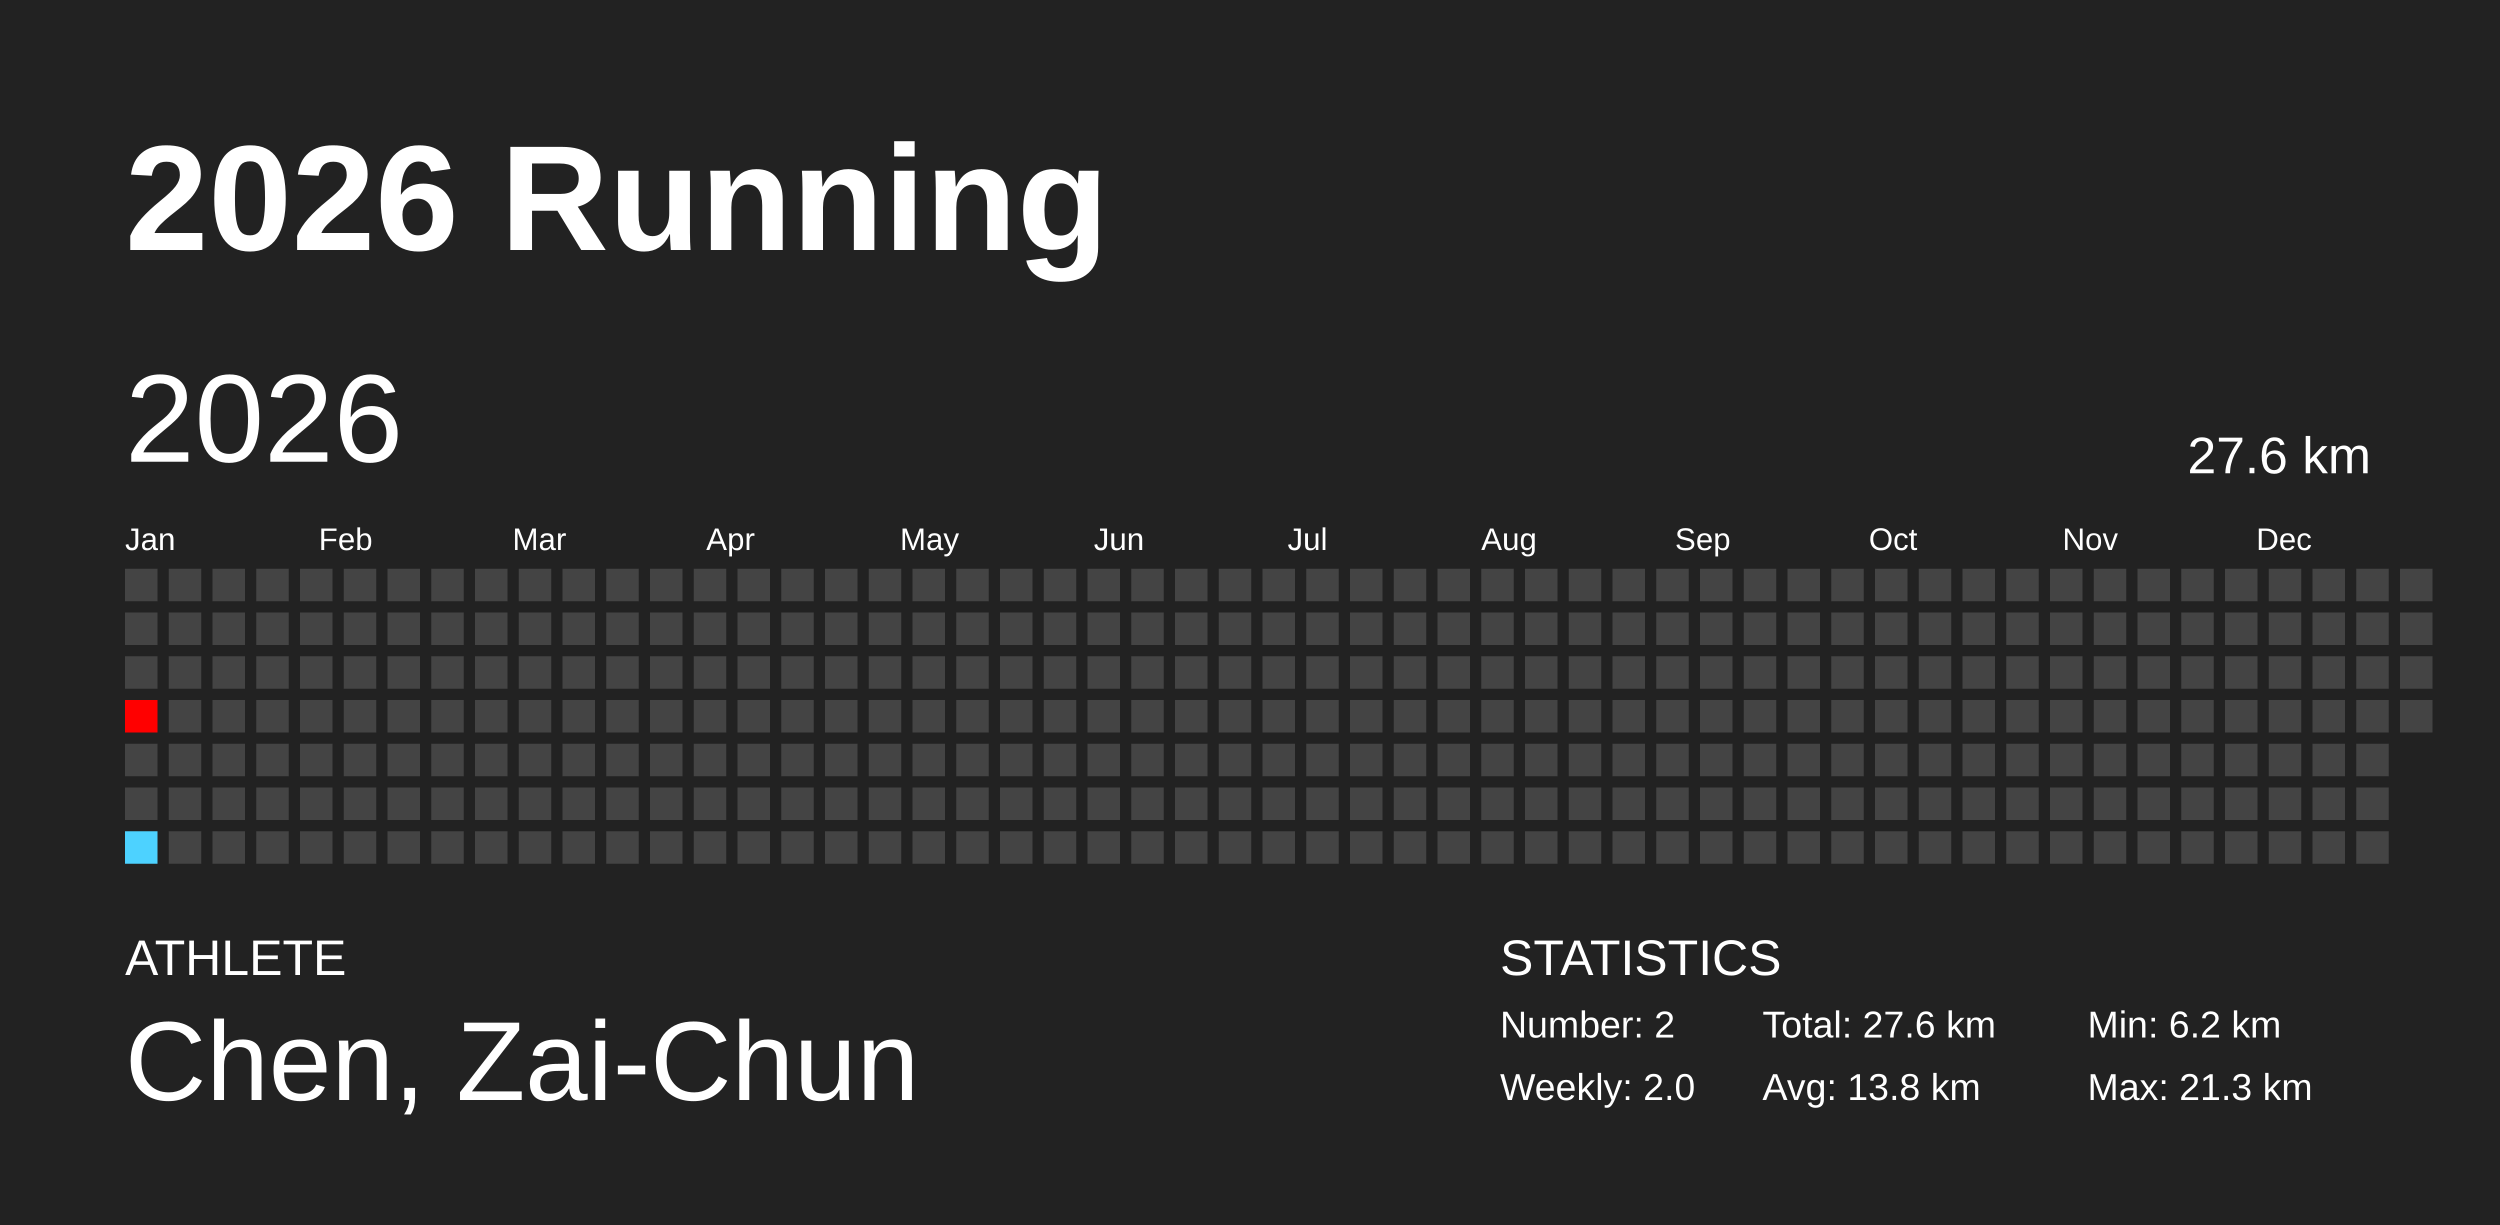
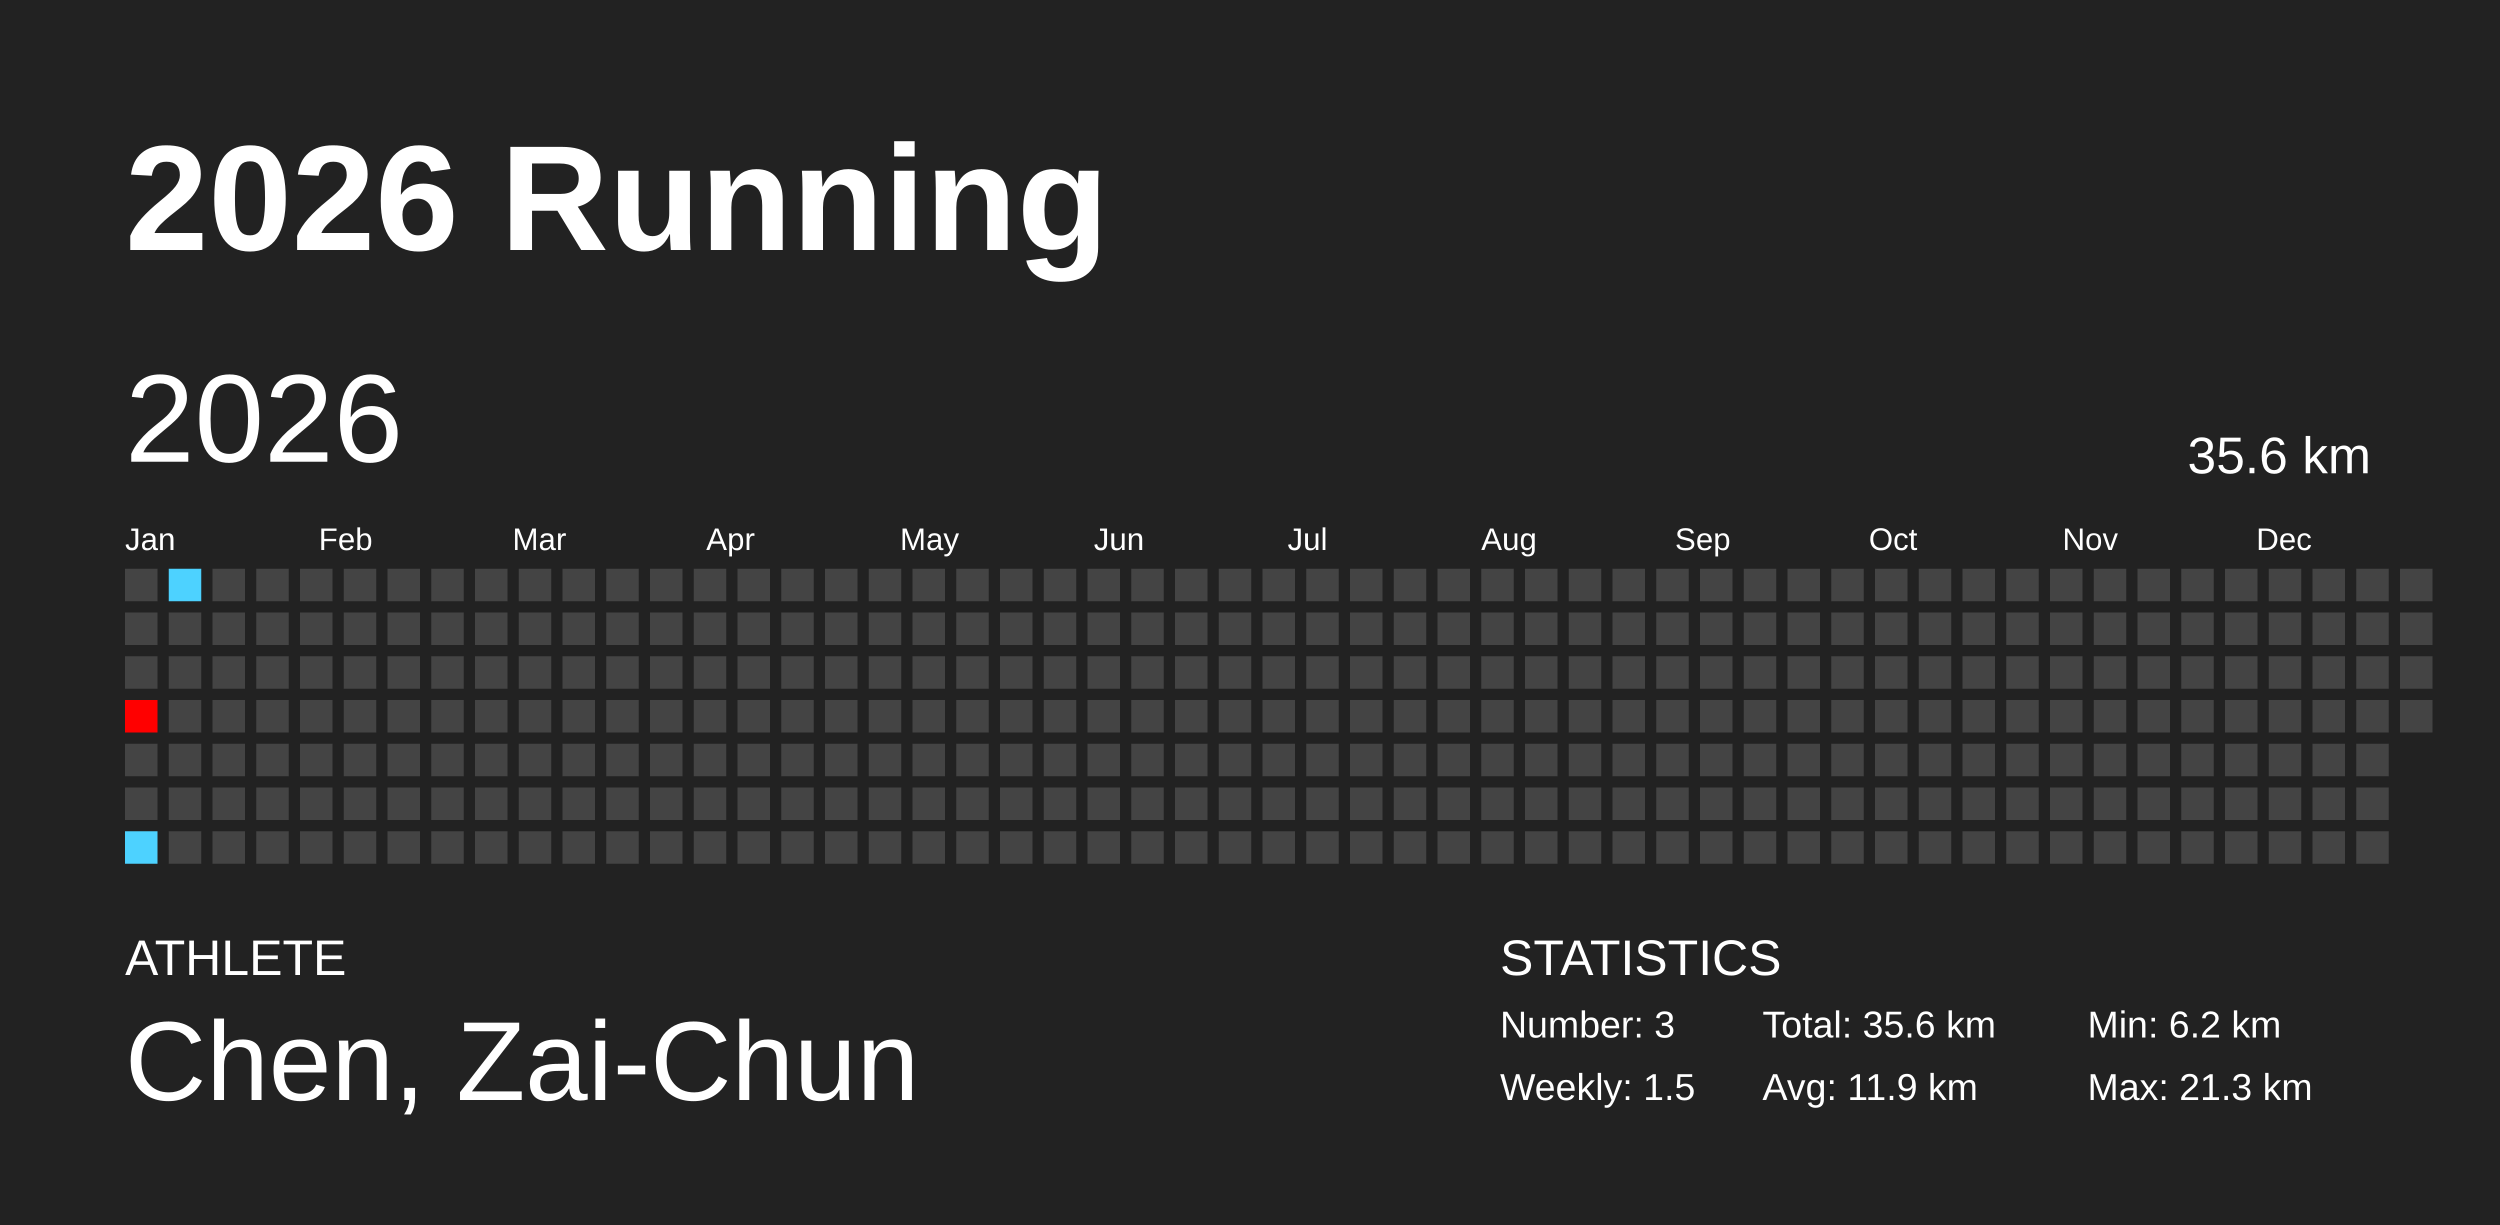
<svg xmlns="http://www.w3.org/2000/svg" baseProfile="full" height="98mm" version="1.1" viewBox="0,0,200,98" width="200mm">
  <defs />
  <rect fill="#222222" height="98" width="200" x="0" y="0" />
  <text fill="#FFFFFF" style="font-size:12px; font-family:Arial; font-weight:bold;" x="10" y="20">2026 Running</text>
  <text fill="#FFFFFF" style="font-size:4px; font-family:Arial" x="10" y="78">ATHLETE</text>
  <text fill="#FFFFFF" style="font-size:9px; font-family:Arial" x="10" y="88">Chen, Zai-Chun</text>
  <text fill="#FFFFFF" style="font-size:4px; font-family:Arial" x="120" y="78">STATISTICS</text>
-   <text fill="#FFFFFF" style="font-size:3px; font-family:Arial" x="120" y="83">Number: 2</text>
-   <text fill="#FFFFFF" style="font-size:3px; font-family:Arial" x="120" y="88">Weekly: 2.0</text>
-   <text fill="#FFFFFF" style="font-size:3px; font-family:Arial" x="141" y="83">Total: 27.6 km</text>
-   <text fill="#FFFFFF" style="font-size:3px; font-family:Arial" x="141" y="88">Avg: 13.8 km</text>
+   <text fill="#FFFFFF" style="font-size:3px; font-family:Arial" x="120" y="83">Number: 3</text>
+   <text fill="#FFFFFF" style="font-size:3px; font-family:Arial" x="120" y="88">Weekly: 1.5</text>
+   <text fill="#FFFFFF" style="font-size:3px; font-family:Arial" x="141" y="83">Total: 35.6 km</text>
+   <text fill="#FFFFFF" style="font-size:3px; font-family:Arial" x="141" y="88">Avg: 11.9 km</text>
  <text fill="#FFFFFF" style="font-size:3px; font-family:Arial" x="167" y="83">Min: 6.2 km</text>
  <text fill="#FFFFFF" style="font-size:3px; font-family:Arial" x="167" y="88">Max: 21.3 km</text>
  <text dominant-baseline="hanging" fill="#FFFFFF" style="font-size:10.0px; font-family:Arial;" x="10" y="30">2026</text>
-   <text dominant-baseline="hanging" fill="#FFFFFF" style="font-size:4.125px; font-family:Arial;" x="175" y="35">27.6 km</text>
+   <text dominant-baseline="hanging" fill="#FFFFFF" style="font-size:4.125px; font-family:Arial;" x="175" y="35">35.6 km</text>
  <text fill="#FFFFFF" style="font-size:2.5px; font-family:Arial" x="10.0" y="44">Jan</text>
  <text fill="#FFFFFF" style="font-size:2.5px; font-family:Arial" x="25.5" y="44">Feb</text>
  <text fill="#FFFFFF" style="font-size:2.5px; font-family:Arial" x="41.0" y="44">Mar</text>
  <text fill="#FFFFFF" style="font-size:2.5px; font-family:Arial" x="56.5" y="44">Apr</text>
  <text fill="#FFFFFF" style="font-size:2.5px; font-family:Arial" x="72.0" y="44">May</text>
  <text fill="#FFFFFF" style="font-size:2.5px; font-family:Arial" x="87.5" y="44">Jun</text>
  <text fill="#FFFFFF" style="font-size:2.5px; font-family:Arial" x="103.0" y="44">Jul</text>
  <text fill="#FFFFFF" style="font-size:2.5px; font-family:Arial" x="118.5" y="44">Aug</text>
  <text fill="#FFFFFF" style="font-size:2.5px; font-family:Arial" x="134.0" y="44">Sep</text>
  <text fill="#FFFFFF" style="font-size:2.5px; font-family:Arial" x="149.5" y="44">Oct</text>
  <text fill="#FFFFFF" style="font-size:2.5px; font-family:Arial" x="165.0" y="44">Nov</text>
  <text fill="#FFFFFF" style="font-size:2.5px; font-family:Arial" x="180.5" y="44">Dec</text>
  <rect fill="#444444" height="2.6" width="2.6" x="10.0" y="45.5" />
  <rect fill="#444444" height="2.6" width="2.6" x="10.0" y="49.0" />
  <rect fill="#444444" height="2.6" width="2.6" x="10.0" y="52.5" />
  <rect fill="red" height="2.6" width="2.6" x="10.0" y="56.0" />
  <rect fill="#444444" height="2.6" width="2.6" x="10.0" y="59.5" />
  <rect fill="#444444" height="2.6" width="2.6" x="10.0" y="63.0" />
  <rect fill="#4dd2ff" height="2.6" width="2.6" x="10.0" y="66.5" />
-   <rect fill="#444444" height="2.6" width="2.6" x="13.5" y="45.5" />
+   <rect fill="#4dd2ff" height="2.6" width="2.6" x="13.5" y="45.5" />
  <rect fill="#444444" height="2.6" width="2.6" x="13.5" y="49.0" />
  <rect fill="#444444" height="2.6" width="2.6" x="13.5" y="52.5" />
  <rect fill="#444444" height="2.6" width="2.6" x="13.5" y="56.0" />
  <rect fill="#444444" height="2.6" width="2.6" x="13.5" y="59.5" />
  <rect fill="#444444" height="2.6" width="2.6" x="13.5" y="63.0" />
  <rect fill="#444444" height="2.6" width="2.6" x="13.5" y="66.5" />
  <rect fill="#444444" height="2.6" width="2.6" x="17.0" y="45.5" />
  <rect fill="#444444" height="2.6" width="2.6" x="17.0" y="49.0" />
  <rect fill="#444444" height="2.6" width="2.6" x="17.0" y="52.5" />
  <rect fill="#444444" height="2.6" width="2.6" x="17.0" y="56.0" />
  <rect fill="#444444" height="2.6" width="2.6" x="17.0" y="59.5" />
  <rect fill="#444444" height="2.6" width="2.6" x="17.0" y="63.0" />
  <rect fill="#444444" height="2.6" width="2.6" x="17.0" y="66.5" />
  <rect fill="#444444" height="2.6" width="2.6" x="20.5" y="45.5" />
  <rect fill="#444444" height="2.6" width="2.6" x="20.5" y="49.0" />
  <rect fill="#444444" height="2.6" width="2.6" x="20.5" y="52.5" />
  <rect fill="#444444" height="2.6" width="2.6" x="20.5" y="56.0" />
  <rect fill="#444444" height="2.6" width="2.6" x="20.5" y="59.5" />
  <rect fill="#444444" height="2.6" width="2.6" x="20.5" y="63.0" />
  <rect fill="#444444" height="2.6" width="2.6" x="20.5" y="66.5" />
  <rect fill="#444444" height="2.6" width="2.6" x="24.0" y="45.5" />
  <rect fill="#444444" height="2.6" width="2.6" x="24.0" y="49.0" />
  <rect fill="#444444" height="2.6" width="2.6" x="24.0" y="52.5" />
  <rect fill="#444444" height="2.6" width="2.6" x="24.0" y="56.0" />
  <rect fill="#444444" height="2.6" width="2.6" x="24.0" y="59.5" />
  <rect fill="#444444" height="2.6" width="2.6" x="24.0" y="63.0" />
  <rect fill="#444444" height="2.6" width="2.6" x="24.0" y="66.5" />
  <rect fill="#444444" height="2.6" width="2.6" x="27.5" y="45.5" />
  <rect fill="#444444" height="2.6" width="2.6" x="27.5" y="49.0" />
  <rect fill="#444444" height="2.6" width="2.6" x="27.5" y="52.5" />
  <rect fill="#444444" height="2.6" width="2.6" x="27.5" y="56.0" />
  <rect fill="#444444" height="2.6" width="2.6" x="27.5" y="59.5" />
  <rect fill="#444444" height="2.6" width="2.6" x="27.5" y="63.0" />
  <rect fill="#444444" height="2.6" width="2.6" x="27.5" y="66.5" />
  <rect fill="#444444" height="2.6" width="2.6" x="31.0" y="45.5" />
  <rect fill="#444444" height="2.6" width="2.6" x="31.0" y="49.0" />
  <rect fill="#444444" height="2.6" width="2.6" x="31.0" y="52.5" />
  <rect fill="#444444" height="2.6" width="2.6" x="31.0" y="56.0" />
  <rect fill="#444444" height="2.6" width="2.6" x="31.0" y="59.5" />
  <rect fill="#444444" height="2.6" width="2.6" x="31.0" y="63.0" />
  <rect fill="#444444" height="2.6" width="2.6" x="31.0" y="66.5" />
  <rect fill="#444444" height="2.6" width="2.6" x="34.5" y="45.5" />
  <rect fill="#444444" height="2.6" width="2.6" x="34.5" y="49.0" />
  <rect fill="#444444" height="2.6" width="2.6" x="34.5" y="52.5" />
  <rect fill="#444444" height="2.6" width="2.6" x="34.5" y="56.0" />
  <rect fill="#444444" height="2.6" width="2.6" x="34.5" y="59.5" />
  <rect fill="#444444" height="2.6" width="2.6" x="34.5" y="63.0" />
  <rect fill="#444444" height="2.6" width="2.6" x="34.5" y="66.5" />
  <rect fill="#444444" height="2.6" width="2.6" x="38.0" y="45.5" />
  <rect fill="#444444" height="2.6" width="2.6" x="38.0" y="49.0" />
  <rect fill="#444444" height="2.6" width="2.6" x="38.0" y="52.5" />
  <rect fill="#444444" height="2.6" width="2.6" x="38.0" y="56.0" />
  <rect fill="#444444" height="2.6" width="2.6" x="38.0" y="59.5" />
  <rect fill="#444444" height="2.6" width="2.6" x="38.0" y="63.0" />
  <rect fill="#444444" height="2.6" width="2.6" x="38.0" y="66.5" />
  <rect fill="#444444" height="2.6" width="2.6" x="41.5" y="45.5" />
  <rect fill="#444444" height="2.6" width="2.6" x="41.5" y="49.0" />
  <rect fill="#444444" height="2.6" width="2.6" x="41.5" y="52.5" />
  <rect fill="#444444" height="2.6" width="2.6" x="41.5" y="56.0" />
  <rect fill="#444444" height="2.6" width="2.6" x="41.5" y="59.5" />
  <rect fill="#444444" height="2.6" width="2.6" x="41.5" y="63.0" />
  <rect fill="#444444" height="2.6" width="2.6" x="41.5" y="66.5" />
  <rect fill="#444444" height="2.6" width="2.6" x="45.0" y="45.5" />
  <rect fill="#444444" height="2.6" width="2.6" x="45.0" y="49.0" />
  <rect fill="#444444" height="2.6" width="2.6" x="45.0" y="52.5" />
  <rect fill="#444444" height="2.6" width="2.6" x="45.0" y="56.0" />
  <rect fill="#444444" height="2.6" width="2.6" x="45.0" y="59.5" />
  <rect fill="#444444" height="2.6" width="2.6" x="45.0" y="63.0" />
  <rect fill="#444444" height="2.6" width="2.6" x="45.0" y="66.5" />
  <rect fill="#444444" height="2.6" width="2.6" x="48.5" y="45.5" />
  <rect fill="#444444" height="2.6" width="2.6" x="48.5" y="49.0" />
  <rect fill="#444444" height="2.6" width="2.6" x="48.5" y="52.5" />
  <rect fill="#444444" height="2.6" width="2.6" x="48.5" y="56.0" />
  <rect fill="#444444" height="2.6" width="2.6" x="48.5" y="59.5" />
  <rect fill="#444444" height="2.6" width="2.6" x="48.5" y="63.0" />
  <rect fill="#444444" height="2.6" width="2.6" x="48.5" y="66.5" />
  <rect fill="#444444" height="2.6" width="2.6" x="52.0" y="45.5" />
  <rect fill="#444444" height="2.6" width="2.6" x="52.0" y="49.0" />
  <rect fill="#444444" height="2.6" width="2.6" x="52.0" y="52.5" />
  <rect fill="#444444" height="2.6" width="2.6" x="52.0" y="56.0" />
  <rect fill="#444444" height="2.6" width="2.6" x="52.0" y="59.5" />
  <rect fill="#444444" height="2.6" width="2.6" x="52.0" y="63.0" />
  <rect fill="#444444" height="2.6" width="2.6" x="52.0" y="66.5" />
  <rect fill="#444444" height="2.6" width="2.6" x="55.5" y="45.5" />
  <rect fill="#444444" height="2.6" width="2.6" x="55.5" y="49.0" />
  <rect fill="#444444" height="2.6" width="2.6" x="55.5" y="52.5" />
  <rect fill="#444444" height="2.6" width="2.6" x="55.5" y="56.0" />
  <rect fill="#444444" height="2.6" width="2.6" x="55.5" y="59.5" />
  <rect fill="#444444" height="2.6" width="2.6" x="55.5" y="63.0" />
  <rect fill="#444444" height="2.6" width="2.6" x="55.5" y="66.5" />
  <rect fill="#444444" height="2.6" width="2.6" x="59.0" y="45.5" />
  <rect fill="#444444" height="2.6" width="2.6" x="59.0" y="49.0" />
  <rect fill="#444444" height="2.6" width="2.6" x="59.0" y="52.5" />
  <rect fill="#444444" height="2.6" width="2.6" x="59.0" y="56.0" />
  <rect fill="#444444" height="2.6" width="2.6" x="59.0" y="59.5" />
  <rect fill="#444444" height="2.6" width="2.6" x="59.0" y="63.0" />
  <rect fill="#444444" height="2.6" width="2.6" x="59.0" y="66.5" />
  <rect fill="#444444" height="2.6" width="2.6" x="62.5" y="45.5" />
  <rect fill="#444444" height="2.6" width="2.6" x="62.5" y="49.0" />
  <rect fill="#444444" height="2.6" width="2.6" x="62.5" y="52.5" />
  <rect fill="#444444" height="2.6" width="2.6" x="62.5" y="56.0" />
  <rect fill="#444444" height="2.6" width="2.6" x="62.5" y="59.5" />
  <rect fill="#444444" height="2.6" width="2.6" x="62.5" y="63.0" />
  <rect fill="#444444" height="2.6" width="2.6" x="62.5" y="66.5" />
  <rect fill="#444444" height="2.6" width="2.6" x="66.0" y="45.5" />
  <rect fill="#444444" height="2.6" width="2.6" x="66.0" y="49.0" />
  <rect fill="#444444" height="2.6" width="2.6" x="66.0" y="52.5" />
  <rect fill="#444444" height="2.6" width="2.6" x="66.0" y="56.0" />
  <rect fill="#444444" height="2.6" width="2.6" x="66.0" y="59.5" />
  <rect fill="#444444" height="2.6" width="2.6" x="66.0" y="63.0" />
  <rect fill="#444444" height="2.6" width="2.6" x="66.0" y="66.5" />
  <rect fill="#444444" height="2.6" width="2.6" x="69.5" y="45.5" />
  <rect fill="#444444" height="2.6" width="2.6" x="69.5" y="49.0" />
  <rect fill="#444444" height="2.6" width="2.6" x="69.5" y="52.5" />
  <rect fill="#444444" height="2.6" width="2.6" x="69.5" y="56.0" />
  <rect fill="#444444" height="2.6" width="2.6" x="69.5" y="59.5" />
  <rect fill="#444444" height="2.6" width="2.6" x="69.5" y="63.0" />
  <rect fill="#444444" height="2.6" width="2.6" x="69.5" y="66.5" />
  <rect fill="#444444" height="2.6" width="2.6" x="73.0" y="45.5" />
  <rect fill="#444444" height="2.6" width="2.6" x="73.0" y="49.0" />
  <rect fill="#444444" height="2.6" width="2.6" x="73.0" y="52.5" />
  <rect fill="#444444" height="2.6" width="2.6" x="73.0" y="56.0" />
  <rect fill="#444444" height="2.6" width="2.6" x="73.0" y="59.5" />
  <rect fill="#444444" height="2.6" width="2.6" x="73.0" y="63.0" />
  <rect fill="#444444" height="2.6" width="2.6" x="73.0" y="66.5" />
  <rect fill="#444444" height="2.6" width="2.6" x="76.5" y="45.5" />
  <rect fill="#444444" height="2.6" width="2.6" x="76.5" y="49.0" />
  <rect fill="#444444" height="2.6" width="2.6" x="76.5" y="52.5" />
  <rect fill="#444444" height="2.6" width="2.6" x="76.5" y="56.0" />
  <rect fill="#444444" height="2.6" width="2.6" x="76.5" y="59.5" />
  <rect fill="#444444" height="2.6" width="2.6" x="76.5" y="63.0" />
  <rect fill="#444444" height="2.6" width="2.6" x="76.5" y="66.5" />
  <rect fill="#444444" height="2.6" width="2.6" x="80.0" y="45.5" />
  <rect fill="#444444" height="2.6" width="2.6" x="80.0" y="49.0" />
  <rect fill="#444444" height="2.6" width="2.6" x="80.0" y="52.5" />
  <rect fill="#444444" height="2.6" width="2.6" x="80.0" y="56.0" />
  <rect fill="#444444" height="2.6" width="2.6" x="80.0" y="59.5" />
  <rect fill="#444444" height="2.6" width="2.6" x="80.0" y="63.0" />
  <rect fill="#444444" height="2.6" width="2.6" x="80.0" y="66.5" />
  <rect fill="#444444" height="2.6" width="2.6" x="83.5" y="45.5" />
  <rect fill="#444444" height="2.6" width="2.6" x="83.5" y="49.0" />
  <rect fill="#444444" height="2.6" width="2.6" x="83.5" y="52.5" />
  <rect fill="#444444" height="2.6" width="2.6" x="83.5" y="56.0" />
  <rect fill="#444444" height="2.6" width="2.6" x="83.5" y="59.5" />
  <rect fill="#444444" height="2.6" width="2.6" x="83.5" y="63.0" />
  <rect fill="#444444" height="2.6" width="2.6" x="83.5" y="66.5" />
  <rect fill="#444444" height="2.6" width="2.6" x="87.0" y="45.5" />
  <rect fill="#444444" height="2.6" width="2.6" x="87.0" y="49.0" />
  <rect fill="#444444" height="2.6" width="2.6" x="87.0" y="52.5" />
  <rect fill="#444444" height="2.6" width="2.6" x="87.0" y="56.0" />
  <rect fill="#444444" height="2.6" width="2.6" x="87.0" y="59.5" />
  <rect fill="#444444" height="2.6" width="2.6" x="87.0" y="63.0" />
  <rect fill="#444444" height="2.6" width="2.6" x="87.0" y="66.5" />
  <rect fill="#444444" height="2.6" width="2.6" x="90.5" y="45.5" />
  <rect fill="#444444" height="2.6" width="2.6" x="90.5" y="49.0" />
  <rect fill="#444444" height="2.6" width="2.6" x="90.5" y="52.5" />
  <rect fill="#444444" height="2.6" width="2.6" x="90.5" y="56.0" />
  <rect fill="#444444" height="2.6" width="2.6" x="90.5" y="59.5" />
  <rect fill="#444444" height="2.6" width="2.6" x="90.5" y="63.0" />
  <rect fill="#444444" height="2.6" width="2.6" x="90.5" y="66.5" />
  <rect fill="#444444" height="2.6" width="2.6" x="94.0" y="45.5" />
  <rect fill="#444444" height="2.6" width="2.6" x="94.0" y="49.0" />
  <rect fill="#444444" height="2.6" width="2.6" x="94.0" y="52.5" />
  <rect fill="#444444" height="2.6" width="2.6" x="94.0" y="56.0" />
  <rect fill="#444444" height="2.6" width="2.6" x="94.0" y="59.5" />
  <rect fill="#444444" height="2.6" width="2.6" x="94.0" y="63.0" />
  <rect fill="#444444" height="2.6" width="2.6" x="94.0" y="66.5" />
  <rect fill="#444444" height="2.6" width="2.6" x="97.5" y="45.5" />
  <rect fill="#444444" height="2.6" width="2.6" x="97.5" y="49.0" />
  <rect fill="#444444" height="2.6" width="2.6" x="97.5" y="52.5" />
  <rect fill="#444444" height="2.6" width="2.6" x="97.5" y="56.0" />
  <rect fill="#444444" height="2.6" width="2.6" x="97.5" y="59.5" />
  <rect fill="#444444" height="2.6" width="2.6" x="97.5" y="63.0" />
  <rect fill="#444444" height="2.6" width="2.6" x="97.5" y="66.5" />
  <rect fill="#444444" height="2.6" width="2.6" x="101.0" y="45.5" />
  <rect fill="#444444" height="2.6" width="2.6" x="101.0" y="49.0" />
  <rect fill="#444444" height="2.6" width="2.6" x="101.0" y="52.5" />
  <rect fill="#444444" height="2.6" width="2.6" x="101.0" y="56.0" />
  <rect fill="#444444" height="2.6" width="2.6" x="101.0" y="59.5" />
  <rect fill="#444444" height="2.6" width="2.6" x="101.0" y="63.0" />
  <rect fill="#444444" height="2.6" width="2.6" x="101.0" y="66.5" />
  <rect fill="#444444" height="2.6" width="2.6" x="104.5" y="45.5" />
  <rect fill="#444444" height="2.6" width="2.6" x="104.5" y="49.0" />
  <rect fill="#444444" height="2.6" width="2.6" x="104.5" y="52.5" />
  <rect fill="#444444" height="2.6" width="2.6" x="104.5" y="56.0" />
  <rect fill="#444444" height="2.6" width="2.6" x="104.5" y="59.5" />
  <rect fill="#444444" height="2.6" width="2.6" x="104.5" y="63.0" />
  <rect fill="#444444" height="2.6" width="2.6" x="104.5" y="66.5" />
  <rect fill="#444444" height="2.6" width="2.6" x="108.0" y="45.5" />
  <rect fill="#444444" height="2.6" width="2.6" x="108.0" y="49.0" />
  <rect fill="#444444" height="2.6" width="2.6" x="108.0" y="52.5" />
  <rect fill="#444444" height="2.6" width="2.6" x="108.0" y="56.0" />
  <rect fill="#444444" height="2.6" width="2.6" x="108.0" y="59.5" />
  <rect fill="#444444" height="2.6" width="2.6" x="108.0" y="63.0" />
  <rect fill="#444444" height="2.6" width="2.6" x="108.0" y="66.5" />
  <rect fill="#444444" height="2.6" width="2.6" x="111.5" y="45.5" />
  <rect fill="#444444" height="2.6" width="2.6" x="111.5" y="49.0" />
  <rect fill="#444444" height="2.6" width="2.6" x="111.5" y="52.5" />
  <rect fill="#444444" height="2.6" width="2.6" x="111.5" y="56.0" />
  <rect fill="#444444" height="2.6" width="2.6" x="111.5" y="59.5" />
  <rect fill="#444444" height="2.6" width="2.6" x="111.5" y="63.0" />
  <rect fill="#444444" height="2.6" width="2.6" x="111.5" y="66.5" />
  <rect fill="#444444" height="2.6" width="2.6" x="115.0" y="45.5" />
  <rect fill="#444444" height="2.6" width="2.6" x="115.0" y="49.0" />
  <rect fill="#444444" height="2.6" width="2.6" x="115.0" y="52.5" />
  <rect fill="#444444" height="2.6" width="2.6" x="115.0" y="56.0" />
  <rect fill="#444444" height="2.6" width="2.6" x="115.0" y="59.5" />
  <rect fill="#444444" height="2.6" width="2.6" x="115.0" y="63.0" />
  <rect fill="#444444" height="2.6" width="2.6" x="115.0" y="66.5" />
  <rect fill="#444444" height="2.6" width="2.6" x="118.5" y="45.5" />
  <rect fill="#444444" height="2.6" width="2.6" x="118.5" y="49.0" />
  <rect fill="#444444" height="2.6" width="2.6" x="118.5" y="52.5" />
  <rect fill="#444444" height="2.6" width="2.6" x="118.5" y="56.0" />
  <rect fill="#444444" height="2.6" width="2.6" x="118.5" y="59.5" />
  <rect fill="#444444" height="2.6" width="2.6" x="118.5" y="63.0" />
  <rect fill="#444444" height="2.6" width="2.6" x="118.5" y="66.5" />
  <rect fill="#444444" height="2.6" width="2.6" x="122.0" y="45.5" />
  <rect fill="#444444" height="2.6" width="2.6" x="122.0" y="49.0" />
  <rect fill="#444444" height="2.6" width="2.6" x="122.0" y="52.5" />
  <rect fill="#444444" height="2.6" width="2.6" x="122.0" y="56.0" />
  <rect fill="#444444" height="2.6" width="2.6" x="122.0" y="59.5" />
  <rect fill="#444444" height="2.6" width="2.6" x="122.0" y="63.0" />
  <rect fill="#444444" height="2.6" width="2.6" x="122.0" y="66.5" />
  <rect fill="#444444" height="2.6" width="2.6" x="125.5" y="45.5" />
  <rect fill="#444444" height="2.6" width="2.6" x="125.5" y="49.0" />
  <rect fill="#444444" height="2.6" width="2.6" x="125.5" y="52.5" />
  <rect fill="#444444" height="2.6" width="2.6" x="125.5" y="56.0" />
  <rect fill="#444444" height="2.6" width="2.6" x="125.5" y="59.5" />
  <rect fill="#444444" height="2.6" width="2.6" x="125.5" y="63.0" />
  <rect fill="#444444" height="2.6" width="2.6" x="125.5" y="66.5" />
  <rect fill="#444444" height="2.6" width="2.6" x="129.0" y="45.5" />
  <rect fill="#444444" height="2.6" width="2.6" x="129.0" y="49.0" />
  <rect fill="#444444" height="2.6" width="2.6" x="129.0" y="52.5" />
  <rect fill="#444444" height="2.6" width="2.6" x="129.0" y="56.0" />
  <rect fill="#444444" height="2.6" width="2.6" x="129.0" y="59.5" />
  <rect fill="#444444" height="2.6" width="2.6" x="129.0" y="63.0" />
  <rect fill="#444444" height="2.6" width="2.6" x="129.0" y="66.5" />
  <rect fill="#444444" height="2.6" width="2.6" x="132.5" y="45.5" />
  <rect fill="#444444" height="2.6" width="2.6" x="132.5" y="49.0" />
  <rect fill="#444444" height="2.6" width="2.6" x="132.5" y="52.5" />
  <rect fill="#444444" height="2.6" width="2.6" x="132.5" y="56.0" />
  <rect fill="#444444" height="2.6" width="2.6" x="132.5" y="59.5" />
  <rect fill="#444444" height="2.6" width="2.6" x="132.5" y="63.0" />
  <rect fill="#444444" height="2.6" width="2.6" x="132.5" y="66.5" />
  <rect fill="#444444" height="2.6" width="2.6" x="136.0" y="45.5" />
  <rect fill="#444444" height="2.6" width="2.6" x="136.0" y="49.0" />
  <rect fill="#444444" height="2.6" width="2.6" x="136.0" y="52.5" />
  <rect fill="#444444" height="2.6" width="2.6" x="136.0" y="56.0" />
  <rect fill="#444444" height="2.6" width="2.6" x="136.0" y="59.5" />
  <rect fill="#444444" height="2.6" width="2.6" x="136.0" y="63.0" />
  <rect fill="#444444" height="2.6" width="2.6" x="136.0" y="66.5" />
  <rect fill="#444444" height="2.6" width="2.6" x="139.5" y="45.5" />
  <rect fill="#444444" height="2.6" width="2.6" x="139.5" y="49.0" />
  <rect fill="#444444" height="2.6" width="2.6" x="139.5" y="52.5" />
  <rect fill="#444444" height="2.6" width="2.6" x="139.5" y="56.0" />
  <rect fill="#444444" height="2.6" width="2.6" x="139.5" y="59.5" />
  <rect fill="#444444" height="2.6" width="2.6" x="139.5" y="63.0" />
  <rect fill="#444444" height="2.6" width="2.6" x="139.5" y="66.5" />
  <rect fill="#444444" height="2.6" width="2.6" x="143.0" y="45.5" />
  <rect fill="#444444" height="2.6" width="2.6" x="143.0" y="49.0" />
  <rect fill="#444444" height="2.6" width="2.6" x="143.0" y="52.5" />
  <rect fill="#444444" height="2.6" width="2.6" x="143.0" y="56.0" />
  <rect fill="#444444" height="2.6" width="2.6" x="143.0" y="59.5" />
  <rect fill="#444444" height="2.6" width="2.6" x="143.0" y="63.0" />
  <rect fill="#444444" height="2.6" width="2.6" x="143.0" y="66.5" />
  <rect fill="#444444" height="2.6" width="2.6" x="146.5" y="45.5" />
  <rect fill="#444444" height="2.6" width="2.6" x="146.5" y="49.0" />
  <rect fill="#444444" height="2.6" width="2.6" x="146.5" y="52.5" />
  <rect fill="#444444" height="2.6" width="2.6" x="146.5" y="56.0" />
  <rect fill="#444444" height="2.6" width="2.6" x="146.5" y="59.5" />
  <rect fill="#444444" height="2.6" width="2.6" x="146.5" y="63.0" />
  <rect fill="#444444" height="2.6" width="2.6" x="146.5" y="66.5" />
  <rect fill="#444444" height="2.6" width="2.6" x="150.0" y="45.5" />
  <rect fill="#444444" height="2.6" width="2.6" x="150.0" y="49.0" />
  <rect fill="#444444" height="2.6" width="2.6" x="150.0" y="52.5" />
  <rect fill="#444444" height="2.6" width="2.6" x="150.0" y="56.0" />
  <rect fill="#444444" height="2.6" width="2.6" x="150.0" y="59.5" />
  <rect fill="#444444" height="2.6" width="2.6" x="150.0" y="63.0" />
  <rect fill="#444444" height="2.6" width="2.6" x="150.0" y="66.5" />
  <rect fill="#444444" height="2.6" width="2.6" x="153.5" y="45.5" />
  <rect fill="#444444" height="2.6" width="2.6" x="153.5" y="49.0" />
  <rect fill="#444444" height="2.6" width="2.6" x="153.5" y="52.5" />
  <rect fill="#444444" height="2.6" width="2.6" x="153.5" y="56.0" />
  <rect fill="#444444" height="2.6" width="2.6" x="153.5" y="59.5" />
  <rect fill="#444444" height="2.6" width="2.6" x="153.5" y="63.0" />
  <rect fill="#444444" height="2.6" width="2.6" x="153.5" y="66.5" />
  <rect fill="#444444" height="2.6" width="2.6" x="157.0" y="45.5" />
  <rect fill="#444444" height="2.6" width="2.6" x="157.0" y="49.0" />
  <rect fill="#444444" height="2.6" width="2.6" x="157.0" y="52.5" />
  <rect fill="#444444" height="2.6" width="2.6" x="157.0" y="56.0" />
  <rect fill="#444444" height="2.6" width="2.6" x="157.0" y="59.5" />
  <rect fill="#444444" height="2.6" width="2.6" x="157.0" y="63.0" />
  <rect fill="#444444" height="2.6" width="2.6" x="157.0" y="66.5" />
  <rect fill="#444444" height="2.6" width="2.6" x="160.5" y="45.5" />
  <rect fill="#444444" height="2.6" width="2.6" x="160.5" y="49.0" />
  <rect fill="#444444" height="2.6" width="2.6" x="160.5" y="52.5" />
  <rect fill="#444444" height="2.6" width="2.6" x="160.5" y="56.0" />
  <rect fill="#444444" height="2.6" width="2.6" x="160.5" y="59.5" />
  <rect fill="#444444" height="2.6" width="2.6" x="160.5" y="63.0" />
  <rect fill="#444444" height="2.6" width="2.6" x="160.5" y="66.5" />
  <rect fill="#444444" height="2.6" width="2.6" x="164.0" y="45.5" />
  <rect fill="#444444" height="2.6" width="2.6" x="164.0" y="49.0" />
  <rect fill="#444444" height="2.6" width="2.6" x="164.0" y="52.5" />
  <rect fill="#444444" height="2.6" width="2.6" x="164.0" y="56.0" />
  <rect fill="#444444" height="2.6" width="2.6" x="164.0" y="59.5" />
  <rect fill="#444444" height="2.6" width="2.6" x="164.0" y="63.0" />
  <rect fill="#444444" height="2.6" width="2.6" x="164.0" y="66.5" />
  <rect fill="#444444" height="2.6" width="2.6" x="167.5" y="45.5" />
  <rect fill="#444444" height="2.6" width="2.6" x="167.5" y="49.0" />
  <rect fill="#444444" height="2.6" width="2.6" x="167.5" y="52.5" />
  <rect fill="#444444" height="2.6" width="2.6" x="167.5" y="56.0" />
  <rect fill="#444444" height="2.6" width="2.6" x="167.5" y="59.5" />
  <rect fill="#444444" height="2.6" width="2.6" x="167.5" y="63.0" />
  <rect fill="#444444" height="2.6" width="2.6" x="167.5" y="66.5" />
  <rect fill="#444444" height="2.6" width="2.6" x="171.0" y="45.5" />
  <rect fill="#444444" height="2.6" width="2.6" x="171.0" y="49.0" />
  <rect fill="#444444" height="2.6" width="2.6" x="171.0" y="52.5" />
  <rect fill="#444444" height="2.6" width="2.6" x="171.0" y="56.0" />
  <rect fill="#444444" height="2.6" width="2.6" x="171.0" y="59.5" />
  <rect fill="#444444" height="2.6" width="2.6" x="171.0" y="63.0" />
  <rect fill="#444444" height="2.6" width="2.6" x="171.0" y="66.5" />
  <rect fill="#444444" height="2.6" width="2.6" x="174.5" y="45.5" />
  <rect fill="#444444" height="2.6" width="2.6" x="174.5" y="49.0" />
  <rect fill="#444444" height="2.6" width="2.6" x="174.5" y="52.5" />
  <rect fill="#444444" height="2.6" width="2.6" x="174.5" y="56.0" />
  <rect fill="#444444" height="2.6" width="2.6" x="174.5" y="59.5" />
  <rect fill="#444444" height="2.6" width="2.6" x="174.5" y="63.0" />
  <rect fill="#444444" height="2.6" width="2.6" x="174.5" y="66.5" />
  <rect fill="#444444" height="2.6" width="2.6" x="178.0" y="45.5" />
  <rect fill="#444444" height="2.6" width="2.6" x="178.0" y="49.0" />
  <rect fill="#444444" height="2.6" width="2.6" x="178.0" y="52.5" />
  <rect fill="#444444" height="2.6" width="2.6" x="178.0" y="56.0" />
  <rect fill="#444444" height="2.6" width="2.6" x="178.0" y="59.5" />
  <rect fill="#444444" height="2.6" width="2.6" x="178.0" y="63.0" />
  <rect fill="#444444" height="2.6" width="2.6" x="178.0" y="66.5" />
  <rect fill="#444444" height="2.6" width="2.6" x="181.5" y="45.5" />
  <rect fill="#444444" height="2.6" width="2.6" x="181.5" y="49.0" />
  <rect fill="#444444" height="2.6" width="2.6" x="181.5" y="52.5" />
  <rect fill="#444444" height="2.6" width="2.6" x="181.5" y="56.0" />
  <rect fill="#444444" height="2.6" width="2.6" x="181.5" y="59.5" />
  <rect fill="#444444" height="2.6" width="2.6" x="181.5" y="63.0" />
  <rect fill="#444444" height="2.6" width="2.6" x="181.5" y="66.5" />
  <rect fill="#444444" height="2.6" width="2.6" x="185.0" y="45.5" />
  <rect fill="#444444" height="2.6" width="2.6" x="185.0" y="49.0" />
  <rect fill="#444444" height="2.6" width="2.6" x="185.0" y="52.5" />
  <rect fill="#444444" height="2.6" width="2.6" x="185.0" y="56.0" />
  <rect fill="#444444" height="2.6" width="2.6" x="185.0" y="59.5" />
  <rect fill="#444444" height="2.6" width="2.6" x="185.0" y="63.0" />
  <rect fill="#444444" height="2.6" width="2.6" x="185.0" y="66.5" />
  <rect fill="#444444" height="2.6" width="2.6" x="188.5" y="45.5" />
  <rect fill="#444444" height="2.6" width="2.6" x="188.5" y="49.0" />
  <rect fill="#444444" height="2.6" width="2.6" x="188.5" y="52.5" />
  <rect fill="#444444" height="2.6" width="2.6" x="188.5" y="56.0" />
  <rect fill="#444444" height="2.6" width="2.6" x="188.5" y="59.5" />
  <rect fill="#444444" height="2.6" width="2.6" x="188.5" y="63.0" />
  <rect fill="#444444" height="2.6" width="2.6" x="188.5" y="66.5" />
  <rect fill="#444444" height="2.6" width="2.6" x="192.0" y="45.5" />
  <rect fill="#444444" height="2.6" width="2.6" x="192.0" y="49.0" />
  <rect fill="#444444" height="2.6" width="2.6" x="192.0" y="52.5" />
  <rect fill="#444444" height="2.6" width="2.6" x="192.0" y="56.0" />
</svg>
